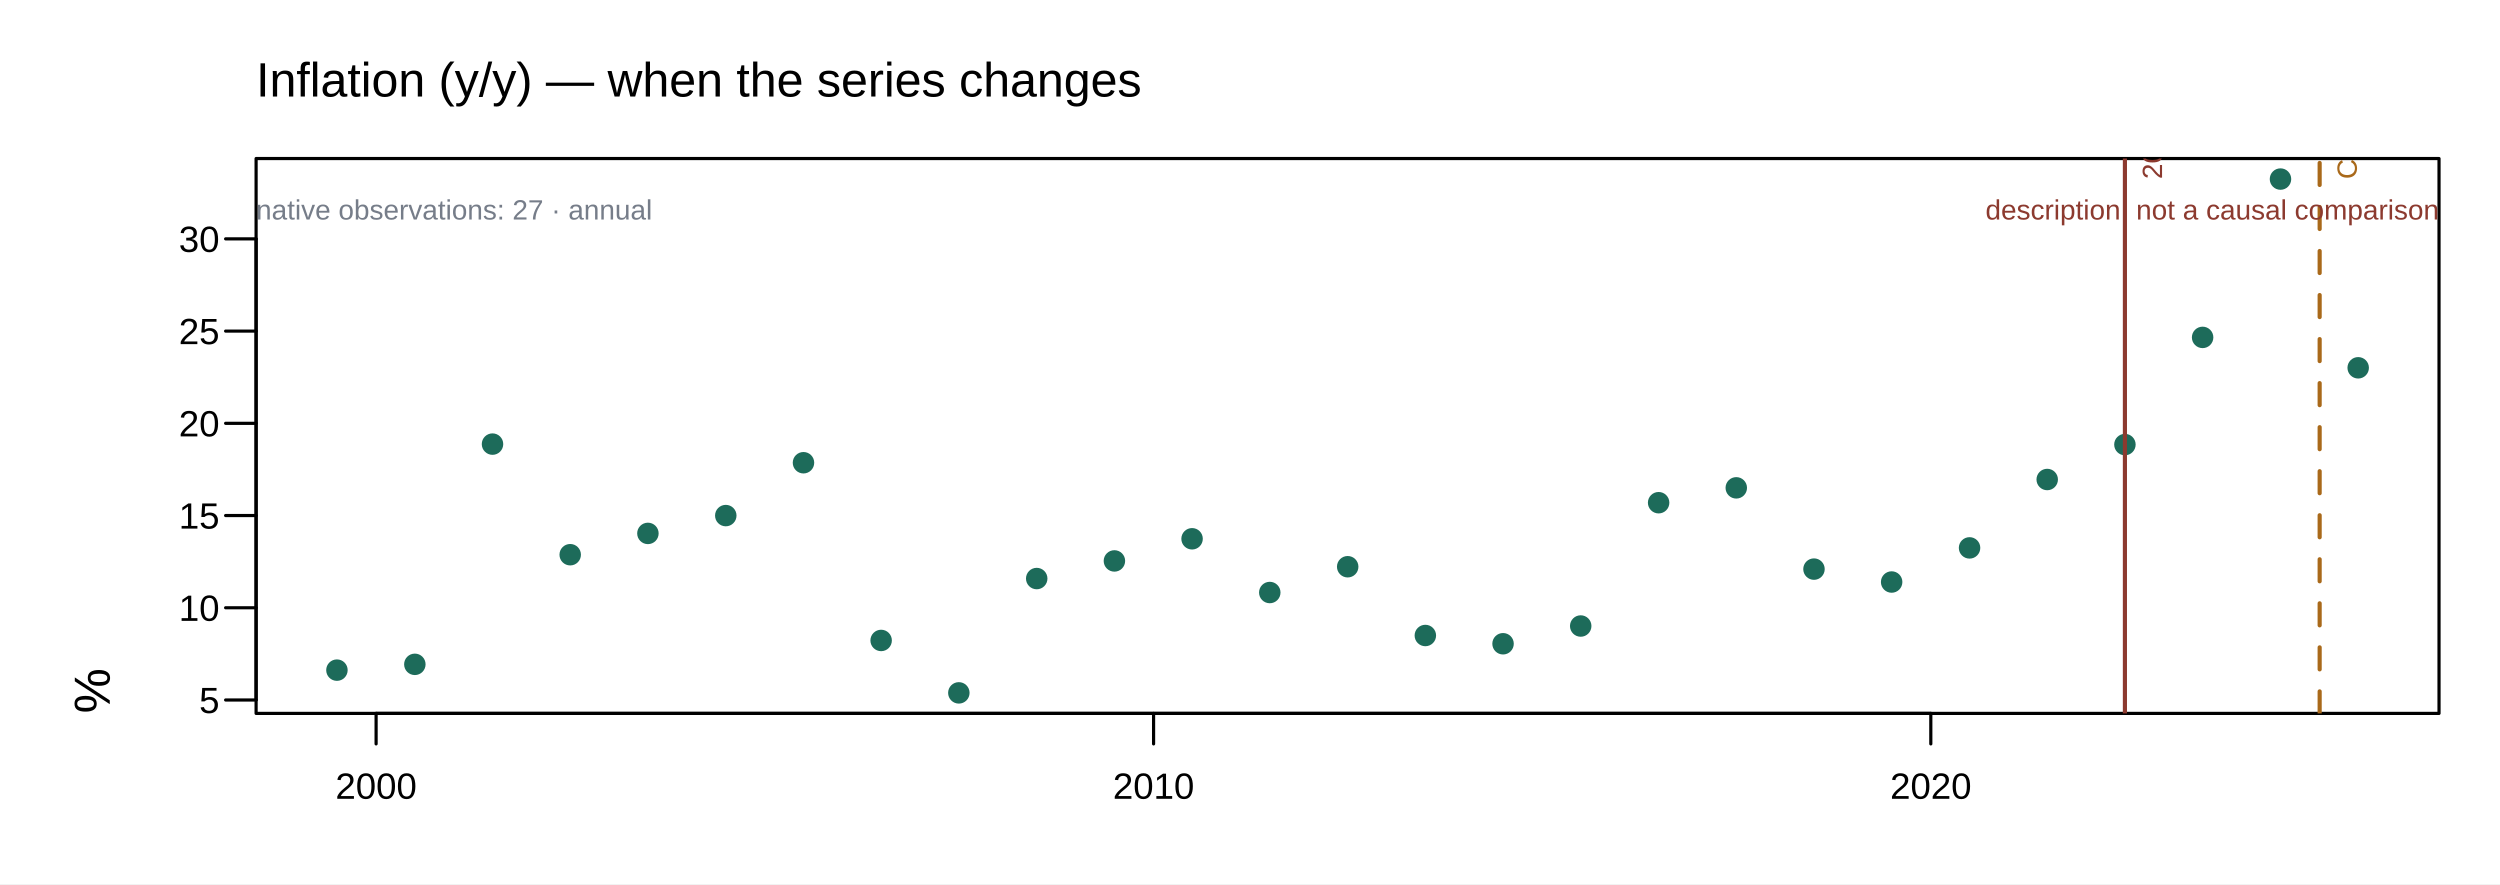
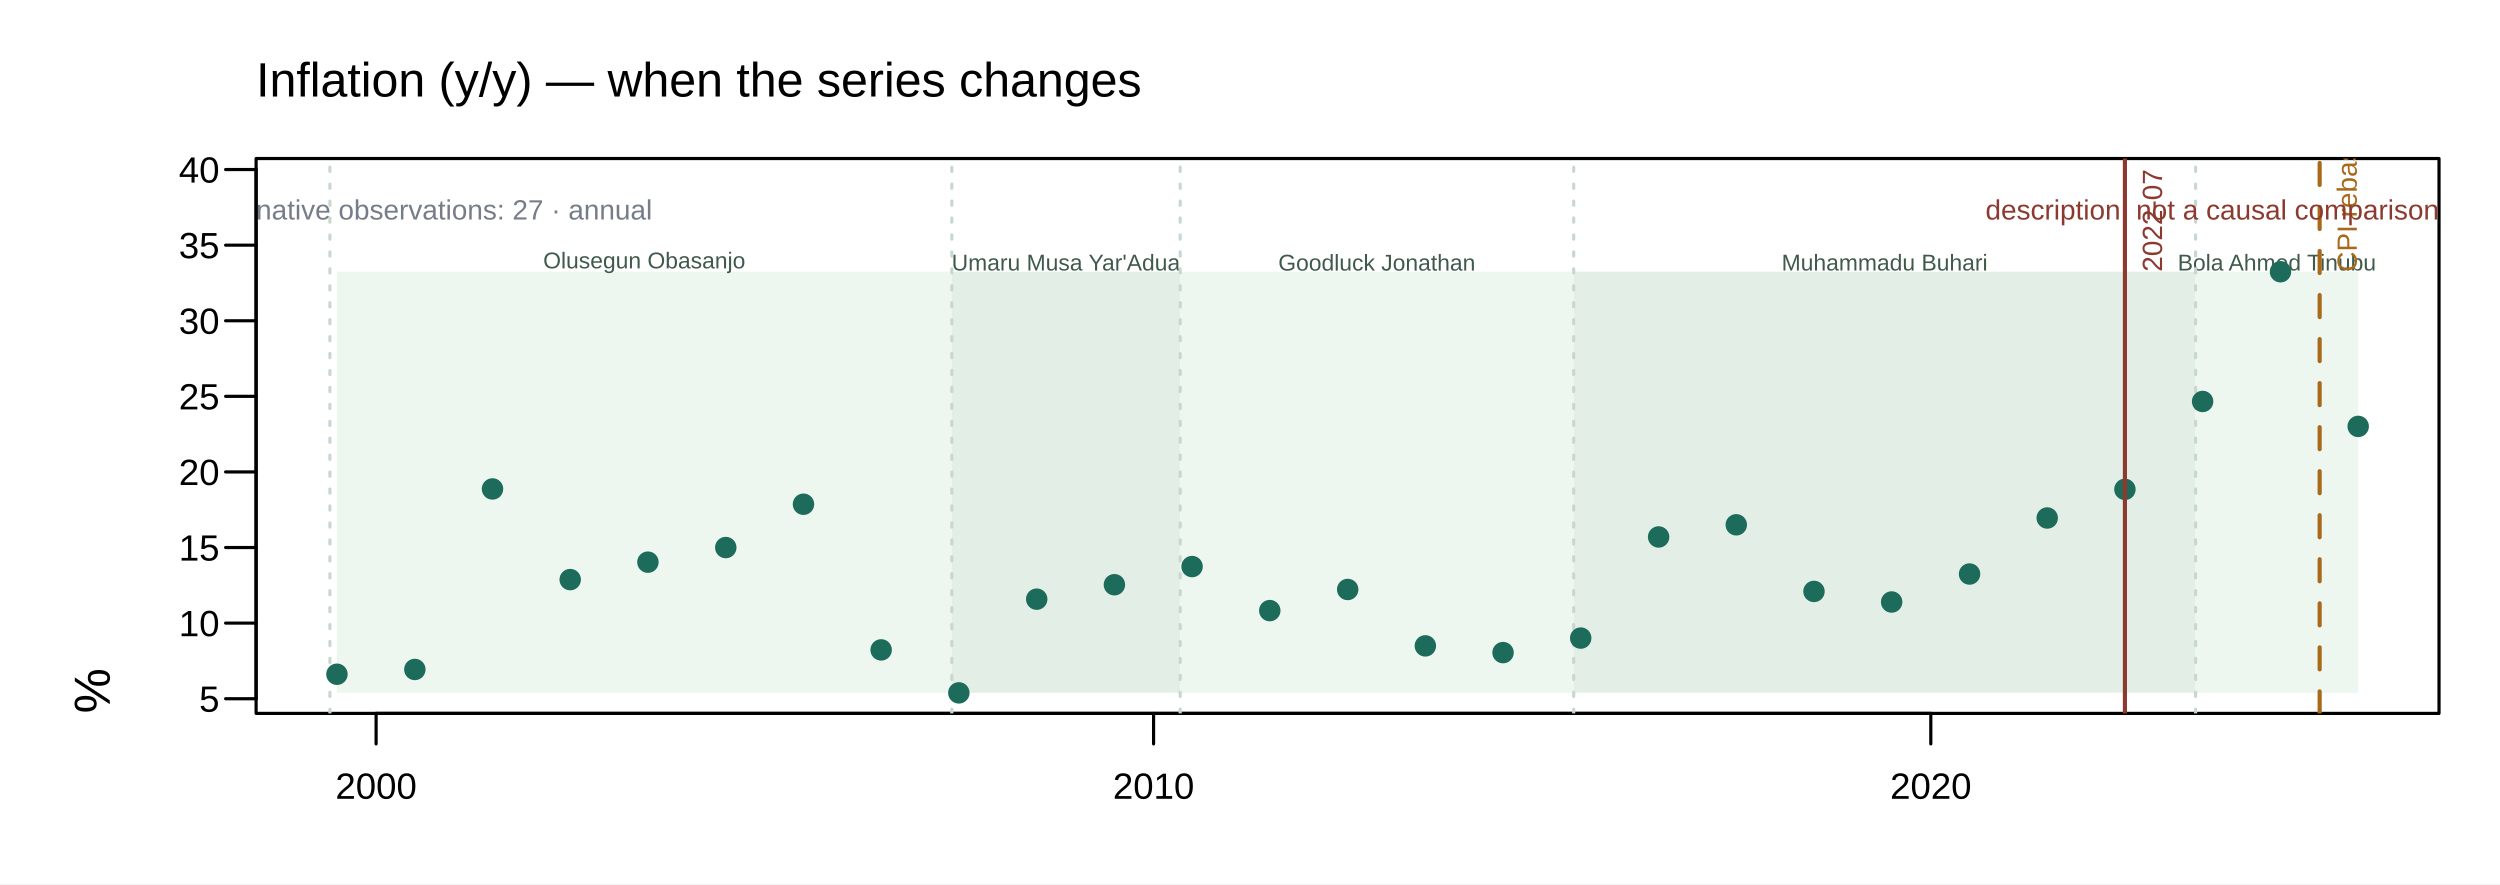
<svg xmlns="http://www.w3.org/2000/svg" width="590.40pt" height="208.80pt" viewBox="0 0 590.40 208.80">
  <g class="svglite">
    <defs>
      <style type="text/css">
    .svglite line, .svglite polyline, .svglite polygon, .svglite path, .svglite rect, .svglite circle {
      fill: none;
      stroke: #000000;
      stroke-linecap: round;
      stroke-linejoin: round;
      stroke-miterlimit: 10.00;
    }
    .svglite text {
      white-space: pre;
    }
    .svglite g.glyphgroup path {
      fill: inherit;
      stroke: none;
    }
  </style>
    </defs>
    <rect width="100%" height="100%" style="stroke: none; fill: #FFFFFF;" />
    <defs>
      <clipPath id="cpMC4wMHw1OTAuNDB8MC4wMHwyMDguODA=">
        <rect x="0.00" y="0.00" width="590.40" height="208.80" />
      </clipPath>
    </defs>
    <g clip-path="url(#cpMC4wMHw1OTAuNDB8MC4wMHwyMDguODA=)">
      <line x1="88.82" y1="168.48" x2="455.98" y2="168.48" style="stroke-width: 0.75;" />
      <line x1="88.82" y1="168.48" x2="88.82" y2="175.68" style="stroke-width: 0.75;" />
      <line x1="272.43" y1="168.48" x2="272.43" y2="175.68" style="stroke-width: 0.75;" />
      <line x1="455.98" y1="168.48" x2="455.98" y2="175.68" style="stroke-width: 0.75;" />
      <text x="88.82" y="188.64" text-anchor="middle" style="font-size: 8.64px; font-family: &quot;Arial&quot;;" textLength="19.19px" lengthAdjust="spacingAndGlyphs">2000</text>
      <text x="272.43" y="188.64" text-anchor="middle" style="font-size: 8.64px; font-family: &quot;Arial&quot;;" textLength="19.19px" lengthAdjust="spacingAndGlyphs">2010</text>
      <text x="455.98" y="188.64" text-anchor="middle" style="font-size: 8.64px; font-family: &quot;Arial&quot;;" textLength="19.19px" lengthAdjust="spacingAndGlyphs">2020</text>
-       <line x1="60.48" y1="165.31" x2="60.48" y2="56.41" style="stroke-width: 0.75;" />
-       <line x1="60.48" y1="165.31" x2="53.28" y2="165.31" style="stroke-width: 0.75;" />
-       <line x1="60.48" y1="143.53" x2="53.28" y2="143.53" style="stroke-width: 0.75;" />
-       <line x1="60.48" y1="121.75" x2="53.28" y2="121.75" style="stroke-width: 0.75;" />
-       <line x1="60.48" y1="99.97" x2="53.28" y2="99.97" style="stroke-width: 0.75;" />
-       <line x1="60.48" y1="78.19" x2="53.28" y2="78.19" style="stroke-width: 0.75;" />
-       <line x1="60.48" y1="56.41" x2="53.28" y2="56.41" style="stroke-width: 0.75;" />
-       <text x="51.84" y="168.40" text-anchor="end" style="font-size: 8.64px; font-family: &quot;Arial&quot;;" textLength="4.80px" lengthAdjust="spacingAndGlyphs">5</text>
-       <text x="51.84" y="146.62" text-anchor="end" style="font-size: 8.64px; font-family: &quot;Arial&quot;;" textLength="9.59px" lengthAdjust="spacingAndGlyphs">10</text>
-       <text x="51.84" y="124.84" text-anchor="end" style="font-size: 8.64px; font-family: &quot;Arial&quot;;" textLength="9.59px" lengthAdjust="spacingAndGlyphs">15</text>
-       <text x="51.84" y="103.06" text-anchor="end" style="font-size: 8.64px; font-family: &quot;Arial&quot;;" textLength="9.59px" lengthAdjust="spacingAndGlyphs">20</text>
-       <text x="51.84" y="81.28" text-anchor="end" style="font-size: 8.64px; font-family: &quot;Arial&quot;;" textLength="9.59px" lengthAdjust="spacingAndGlyphs">25</text>
-       <text x="51.84" y="59.50" text-anchor="end" style="font-size: 8.64px; font-family: &quot;Arial&quot;;" textLength="9.59px" lengthAdjust="spacingAndGlyphs">30</text>
+       <line x1="60.48" y1="165.01" x2="60.48" y2="40.04" style="stroke-width: 0.75;" />
+       <line x1="60.48" y1="165.01" x2="53.28" y2="165.01" style="stroke-width: 0.75;" />
+       <line x1="60.48" y1="147.15" x2="53.28" y2="147.15" style="stroke-width: 0.75;" />
+       <line x1="60.48" y1="129.30" x2="53.28" y2="129.30" style="stroke-width: 0.75;" />
+       <line x1="60.48" y1="111.45" x2="53.28" y2="111.45" style="stroke-width: 0.75;" />
+       <line x1="60.48" y1="93.60" x2="53.28" y2="93.60" style="stroke-width: 0.75;" />
+       <line x1="60.48" y1="75.75" x2="53.28" y2="75.75" style="stroke-width: 0.75;" />
+       <line x1="60.48" y1="57.90" x2="53.28" y2="57.90" style="stroke-width: 0.75;" />
+       <line x1="60.48" y1="40.04" x2="53.28" y2="40.04" style="stroke-width: 0.75;" />
+       <text x="51.84" y="168.09" text-anchor="end" style="font-size: 8.64px; font-family: &quot;Arial&quot;;" textLength="4.80px" lengthAdjust="spacingAndGlyphs">5</text>
+       <text x="51.84" y="150.24" text-anchor="end" style="font-size: 8.64px; font-family: &quot;Arial&quot;;" textLength="9.59px" lengthAdjust="spacingAndGlyphs">10</text>
+       <text x="51.84" y="132.39" text-anchor="end" style="font-size: 8.64px; font-family: &quot;Arial&quot;;" textLength="9.59px" lengthAdjust="spacingAndGlyphs">15</text>
+       <text x="51.84" y="114.54" text-anchor="end" style="font-size: 8.64px; font-family: &quot;Arial&quot;;" textLength="9.59px" lengthAdjust="spacingAndGlyphs">20</text>
+       <text x="51.84" y="96.69" text-anchor="end" style="font-size: 8.64px; font-family: &quot;Arial&quot;;" textLength="9.59px" lengthAdjust="spacingAndGlyphs">25</text>
+       <text x="51.84" y="78.84" text-anchor="end" style="font-size: 8.64px; font-family: &quot;Arial&quot;;" textLength="9.59px" lengthAdjust="spacingAndGlyphs">30</text>
+       <text x="51.84" y="60.98" text-anchor="end" style="font-size: 8.64px; font-family: &quot;Arial&quot;;" textLength="9.59px" lengthAdjust="spacingAndGlyphs">35</text>
+       <text x="51.84" y="43.13" text-anchor="end" style="font-size: 8.64px; font-family: &quot;Arial&quot;;" textLength="9.59px" lengthAdjust="spacingAndGlyphs">40</text>
      <polygon points="60.48,168.48 576.00,168.48 576.00,37.44 60.48,37.44 " style="stroke-width: 0.75;" />
      <text x="60.48" y="22.80" style="font-size: 11.40px; font-family: &quot;Arial&quot;;" textLength="208.95px" lengthAdjust="spacingAndGlyphs">Inflation (y/y) — when the series changes</text>
      <text transform="translate(25.92,168.48) rotate(-90)" style="font-size: 12.00px; font-family: &quot;Arial&quot;;" textLength="10.67px" lengthAdjust="spacingAndGlyphs">%</text>
    </g>
    <defs>
      <clipPath id="cpNjAuNDh8NTc2LjAwfDM3LjQ0fDE2OC40OA==">
        <rect x="60.48" y="37.44" width="515.52" height="131.04" />
      </clipPath>
    </defs>
    <g clip-path="url(#cpNjAuNDh8NTc2LjAwfDM3LjQ0fDE2OC40OA==)">
-       <circle cx="79.57" cy="158.26" r="2.16" style="stroke-width: 0.75; stroke: #1D6B5A; fill: #1D6B5A;" />
-       <circle cx="97.97" cy="156.89" r="2.16" style="stroke-width: 0.75; stroke: #1D6B5A; fill: #1D6B5A;" />
-       <circle cx="116.31" cy="104.88" r="2.16" style="stroke-width: 0.75; stroke: #1D6B5A; fill: #1D6B5A;" />
-       <circle cx="134.66" cy="131.00" r="2.16" style="stroke-width: 0.75; stroke: #1D6B5A; fill: #1D6B5A;" />
-       <circle cx="153.01" cy="125.97" r="2.16" style="stroke-width: 0.75; stroke: #1D6B5A; fill: #1D6B5A;" />
-       <circle cx="171.40" cy="121.76" r="2.16" style="stroke-width: 0.75; stroke: #1D6B5A; fill: #1D6B5A;" />
-       <circle cx="189.75" cy="109.28" r="2.16" style="stroke-width: 0.75; stroke: #1D6B5A; fill: #1D6B5A;" />
-       <circle cx="208.09" cy="151.25" r="2.16" style="stroke-width: 0.75; stroke: #1D6B5A; fill: #1D6B5A;" />
+       <rect x="79.57" y="64.17" width="145.21" height="99.45" style="stroke-width: 0.75; stroke: none; fill: #EEF6F0;" />
+       <text x="152.15" y="63.38" text-anchor="middle" style="font-size: 5.40px;fill: #3F5A4A; font-family: &quot;Arial&quot;;" textLength="47.69px" lengthAdjust="spacingAndGlyphs">Olusegun Obasanjo</text>
+       <rect x="224.78" y="64.17" width="53.88" height="99.45" style="stroke-width: 0.75; stroke: none; fill: #E3EFE6;" />
+       <text x="251.72" y="63.88" text-anchor="middle" style="font-size: 5.40px;fill: #3F5A4A; font-family: &quot;Arial&quot;;" textLength="53.88px" lengthAdjust="spacingAndGlyphs">Umaru Musa Yar'Adua</text>
+       <rect x="278.71" y="64.17" width="92.93" height="99.45" style="stroke-width: 0.75; stroke: none; fill: #EEF6F0;" />
+       <text x="325.15" y="63.91" text-anchor="middle" style="font-size: 5.40px;fill: #3F5A4A; font-family: &quot;Arial&quot;;" textLength="46.50px" lengthAdjust="spacingAndGlyphs">Goodluck Jonathan</text>
+       <rect x="371.64" y="64.17" width="146.86" height="99.45" style="stroke-width: 0.75; stroke: none; fill: #E3EFE6;" />
+       <text x="445.07" y="63.88" text-anchor="middle" style="font-size: 5.40px;fill: #3F5A4A; font-family: &quot;Arial&quot;;" textLength="48.55px" lengthAdjust="spacingAndGlyphs">Muhammadu Buhari</text>
+       <rect x="518.51" y="64.17" width="38.40" height="99.45" style="stroke-width: 0.75; stroke: none; fill: #EEF6F0;" />
+       <text x="537.71" y="63.88" text-anchor="middle" style="font-size: 5.40px;fill: #3F5A4A; font-family: &quot;Arial&quot;;" textLength="46.78px" lengthAdjust="spacingAndGlyphs">Bola Ahmed Tinubu</text>
+       <line x1="77.91" y1="168.48" x2="77.91" y2="37.44" style="stroke-width: 0.75; stroke: #C9D8CD; stroke-dasharray: 1.00,3.00;" />
+       <line x1="224.78" y1="168.48" x2="224.78" y2="37.44" style="stroke-width: 0.75; stroke: #C9D8CD; stroke-dasharray: 1.00,3.00;" />
+       <line x1="278.71" y1="168.48" x2="278.71" y2="37.44" style="stroke-width: 0.75; stroke: #C9D8CD; stroke-dasharray: 1.00,3.00;" />
+       <line x1="371.64" y1="168.48" x2="371.64" y2="37.44" style="stroke-width: 0.75; stroke: #C9D8CD; stroke-dasharray: 1.00,3.00;" />
+       <line x1="518.51" y1="168.48" x2="518.51" y2="37.44" style="stroke-width: 0.75; stroke: #C9D8CD; stroke-dasharray: 1.00,3.00;" />
+       <circle cx="79.57" cy="159.23" r="2.16" style="stroke-width: 0.75; stroke: #1D6B5A; fill: #1D6B5A;" />
+       <circle cx="97.97" cy="158.10" r="2.16" style="stroke-width: 0.75; stroke: #1D6B5A; fill: #1D6B5A;" />
+       <circle cx="116.31" cy="115.47" r="2.16" style="stroke-width: 0.75; stroke: #1D6B5A; fill: #1D6B5A;" />
+       <circle cx="134.66" cy="136.88" r="2.16" style="stroke-width: 0.75; stroke: #1D6B5A; fill: #1D6B5A;" />
+       <circle cx="153.01" cy="132.76" r="2.16" style="stroke-width: 0.75; stroke: #1D6B5A; fill: #1D6B5A;" />
+       <circle cx="171.40" cy="129.31" r="2.16" style="stroke-width: 0.75; stroke: #1D6B5A; fill: #1D6B5A;" />
+       <circle cx="189.75" cy="119.08" r="2.16" style="stroke-width: 0.75; stroke: #1D6B5A; fill: #1D6B5A;" />
+       <circle cx="208.09" cy="153.48" r="2.16" style="stroke-width: 0.75; stroke: #1D6B5A; fill: #1D6B5A;" />
      <circle cx="226.44" cy="163.63" r="2.16" style="stroke-width: 0.75; stroke: #1D6B5A; fill: #1D6B5A;" />
-       <circle cx="244.83" cy="136.63" r="2.16" style="stroke-width: 0.75; stroke: #1D6B5A; fill: #1D6B5A;" />
-       <circle cx="263.18" cy="132.47" r="2.16" style="stroke-width: 0.75; stroke: #1D6B5A; fill: #1D6B5A;" />
-       <circle cx="281.52" cy="127.24" r="2.16" style="stroke-width: 0.75; stroke: #1D6B5A; fill: #1D6B5A;" />
-       <circle cx="299.87" cy="139.93" r="2.16" style="stroke-width: 0.75; stroke: #1D6B5A; fill: #1D6B5A;" />
-       <circle cx="318.27" cy="133.84" r="2.16" style="stroke-width: 0.75; stroke: #1D6B5A; fill: #1D6B5A;" />
-       <circle cx="336.61" cy="150.08" r="2.16" style="stroke-width: 0.75; stroke: #1D6B5A; fill: #1D6B5A;" />
-       <circle cx="354.96" cy="152.03" r="2.16" style="stroke-width: 0.75; stroke: #1D6B5A; fill: #1D6B5A;" />
-       <circle cx="373.30" cy="147.84" r="2.16" style="stroke-width: 0.75; stroke: #1D6B5A; fill: #1D6B5A;" />
-       <circle cx="391.70" cy="118.72" r="2.16" style="stroke-width: 0.75; stroke: #1D6B5A; fill: #1D6B5A;" />
-       <circle cx="410.04" cy="115.21" r="2.16" style="stroke-width: 0.75; stroke: #1D6B5A; fill: #1D6B5A;" />
-       <circle cx="428.39" cy="134.40" r="2.16" style="stroke-width: 0.75; stroke: #1D6B5A; fill: #1D6B5A;" />
-       <circle cx="446.73" cy="137.45" r="2.16" style="stroke-width: 0.75; stroke: #1D6B5A; fill: #1D6B5A;" />
-       <circle cx="465.13" cy="129.39" r="2.16" style="stroke-width: 0.75; stroke: #1D6B5A; fill: #1D6B5A;" />
-       <circle cx="483.47" cy="113.24" r="2.16" style="stroke-width: 0.75; stroke: #1D6B5A; fill: #1D6B5A;" />
-       <circle cx="501.82" cy="104.99" r="2.16" style="stroke-width: 0.75; stroke: #1D6B5A; fill: #1D6B5A;" />
-       <circle cx="520.17" cy="79.68" r="2.16" style="stroke-width: 0.75; stroke: #1D6B5A; fill: #1D6B5A;" />
-       <circle cx="538.56" cy="42.29" r="2.16" style="stroke-width: 0.75; stroke: #1D6B5A; fill: #1D6B5A;" />
-       <circle cx="556.91" cy="86.86" r="2.16" style="stroke-width: 0.75; stroke: #1D6B5A; fill: #1D6B5A;" />
+       <circle cx="244.83" cy="141.50" r="2.16" style="stroke-width: 0.75; stroke: #1D6B5A; fill: #1D6B5A;" />
+       <circle cx="263.18" cy="138.09" r="2.16" style="stroke-width: 0.75; stroke: #1D6B5A; fill: #1D6B5A;" />
+       <circle cx="281.52" cy="133.80" r="2.16" style="stroke-width: 0.75; stroke: #1D6B5A; fill: #1D6B5A;" />
+       <circle cx="299.87" cy="144.20" r="2.16" style="stroke-width: 0.75; stroke: #1D6B5A; fill: #1D6B5A;" />
+       <circle cx="318.27" cy="139.21" r="2.16" style="stroke-width: 0.75; stroke: #1D6B5A; fill: #1D6B5A;" />
+       <circle cx="336.61" cy="152.53" r="2.16" style="stroke-width: 0.75; stroke: #1D6B5A; fill: #1D6B5A;" />
+       <circle cx="354.96" cy="154.12" r="2.16" style="stroke-width: 0.75; stroke: #1D6B5A; fill: #1D6B5A;" />
+       <circle cx="373.30" cy="150.69" r="2.16" style="stroke-width: 0.75; stroke: #1D6B5A; fill: #1D6B5A;" />
+       <circle cx="391.70" cy="126.81" r="2.16" style="stroke-width: 0.75; stroke: #1D6B5A; fill: #1D6B5A;" />
+       <circle cx="410.04" cy="123.94" r="2.16" style="stroke-width: 0.75; stroke: #1D6B5A; fill: #1D6B5A;" />
+       <circle cx="428.39" cy="139.67" r="2.16" style="stroke-width: 0.75; stroke: #1D6B5A; fill: #1D6B5A;" />
+       <circle cx="446.73" cy="142.17" r="2.16" style="stroke-width: 0.75; stroke: #1D6B5A; fill: #1D6B5A;" />
+       <circle cx="465.13" cy="135.56" r="2.16" style="stroke-width: 0.75; stroke: #1D6B5A; fill: #1D6B5A;" />
+       <circle cx="483.47" cy="122.33" r="2.16" style="stroke-width: 0.75; stroke: #1D6B5A; fill: #1D6B5A;" />
+       <circle cx="501.82" cy="115.57" r="2.16" style="stroke-width: 0.75; stroke: #1D6B5A; fill: #1D6B5A;" />
+       <circle cx="520.17" cy="94.81" r="2.16" style="stroke-width: 0.75; stroke: #1D6B5A; fill: #1D6B5A;" />
+       <circle cx="538.56" cy="64.17" r="2.16" style="stroke-width: 0.75; stroke: #1D6B5A; fill: #1D6B5A;" />
+       <circle cx="556.91" cy="100.70" r="2.16" style="stroke-width: 0.75; stroke: #1D6B5A; fill: #1D6B5A;" />
      <line x1="501.82" y1="168.48" x2="501.82" y2="37.44" style="stroke-width: 0.98; stroke: #8C3A2F;" />
-       <text transform="translate(510.59,42.29) rotate(-90)" style="font-size: 6.60px;fill: #8C3A2F; font-family: &quot;Arial&quot;;" textLength="24.23px" lengthAdjust="spacingAndGlyphs">2022-07</text>
+       <text transform="translate(510.59,64.17) rotate(-90)" style="font-size: 6.60px;fill: #8C3A2F; font-family: &quot;Arial&quot;;" textLength="24.23px" lengthAdjust="spacingAndGlyphs">2022-07</text>
      <line x1="547.81" y1="168.48" x2="547.81" y2="37.44" style="stroke-width: 0.98; stroke: #A9691A; stroke-dasharray: 5.20,5.20;" />
-       <text transform="translate(556.58,42.29) rotate(-90)" style="font-size: 6.60px;fill: #A9691A; font-family: &quot;Arial&quot;;" textLength="89.88px" lengthAdjust="spacingAndGlyphs">CPI rebasing (2024 base year)</text>
+       <text transform="translate(556.58,64.17) rotate(-90)" style="font-size: 6.60px;fill: #A9691A; font-family: &quot;Arial&quot;;" textLength="89.88px" lengthAdjust="spacingAndGlyphs">CPI rebasing (2024 base year)</text>
    </g>
    <g clip-path="url(#cpMC4wMHw1OTAuNDB8MC4wMHwyMDguODA=)">
      <text x="576.00" y="51.84" text-anchor="end" style="font-size: 6.60px;fill: #8C3A2F; font-family: &quot;Arial&quot;;" textLength="107.11px" lengthAdjust="spacingAndGlyphs">description, not a causal comparison</text>
      <text x="60.48" y="51.84" style="font-size: 6.60px;fill: #767D89; font-family: &quot;Arial&quot;;" textLength="93.55px" lengthAdjust="spacingAndGlyphs">native observations: 27 · annual</text>
    </g>
  </g>
</svg>
